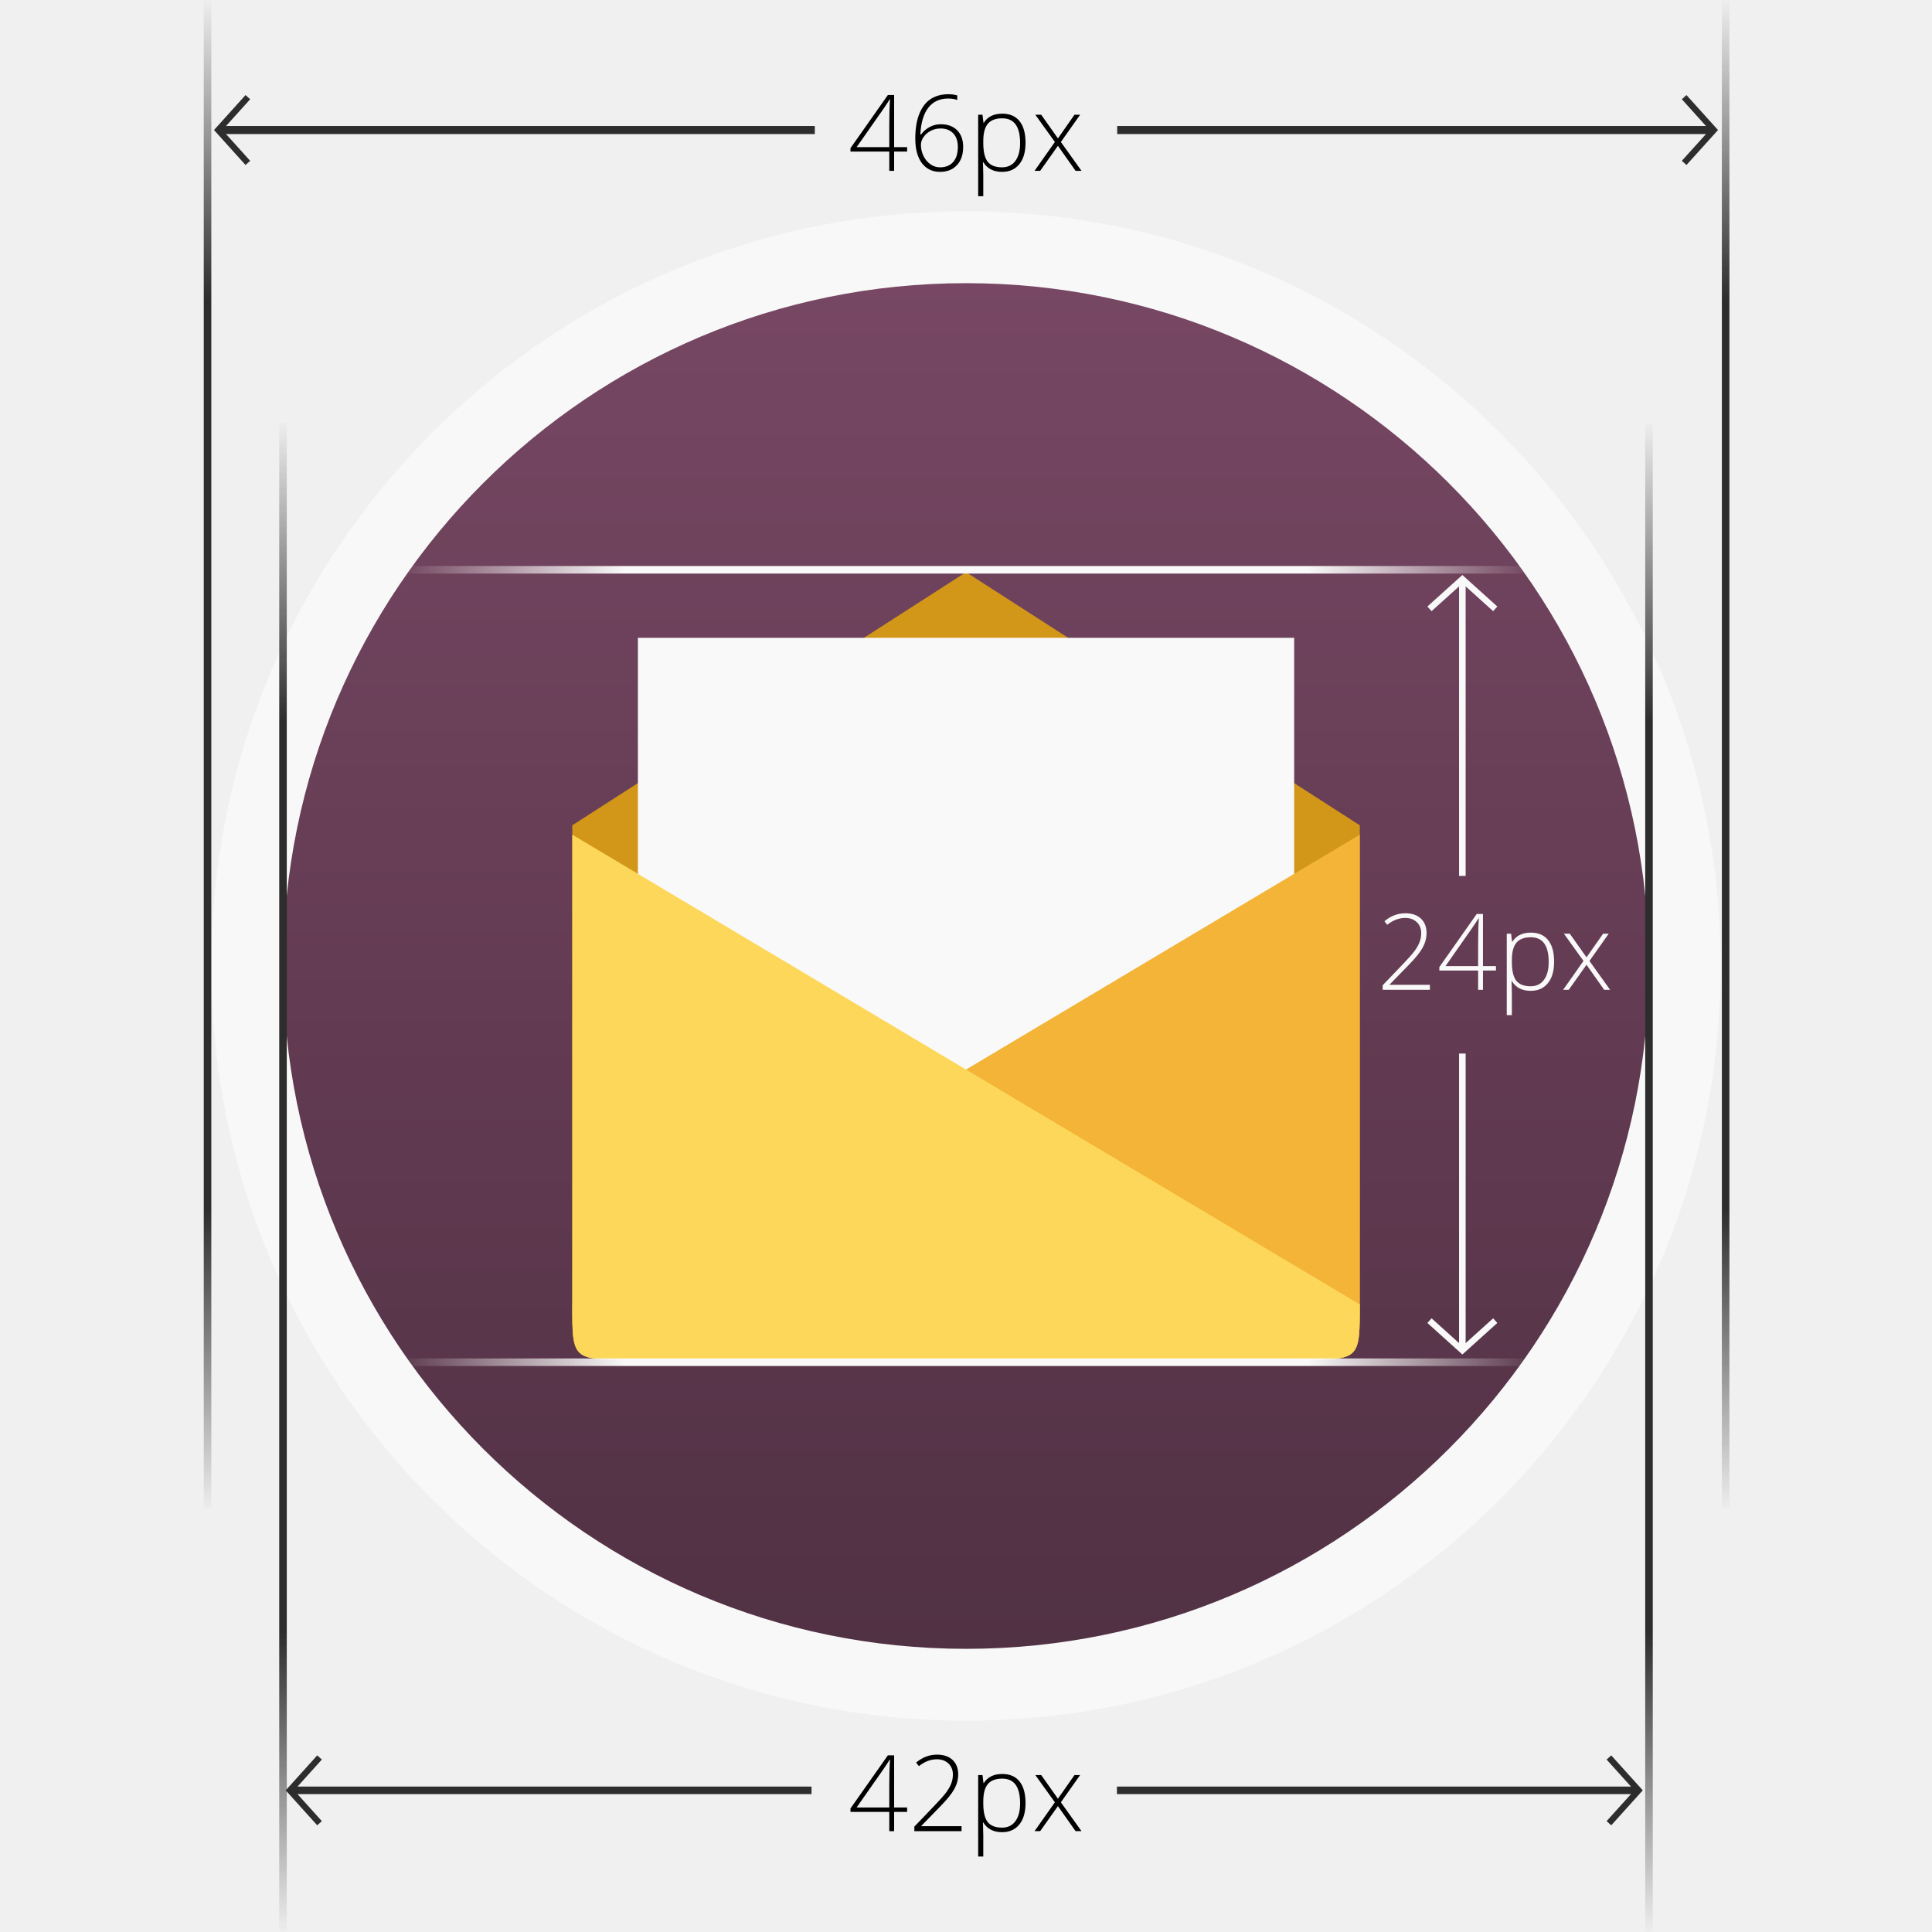
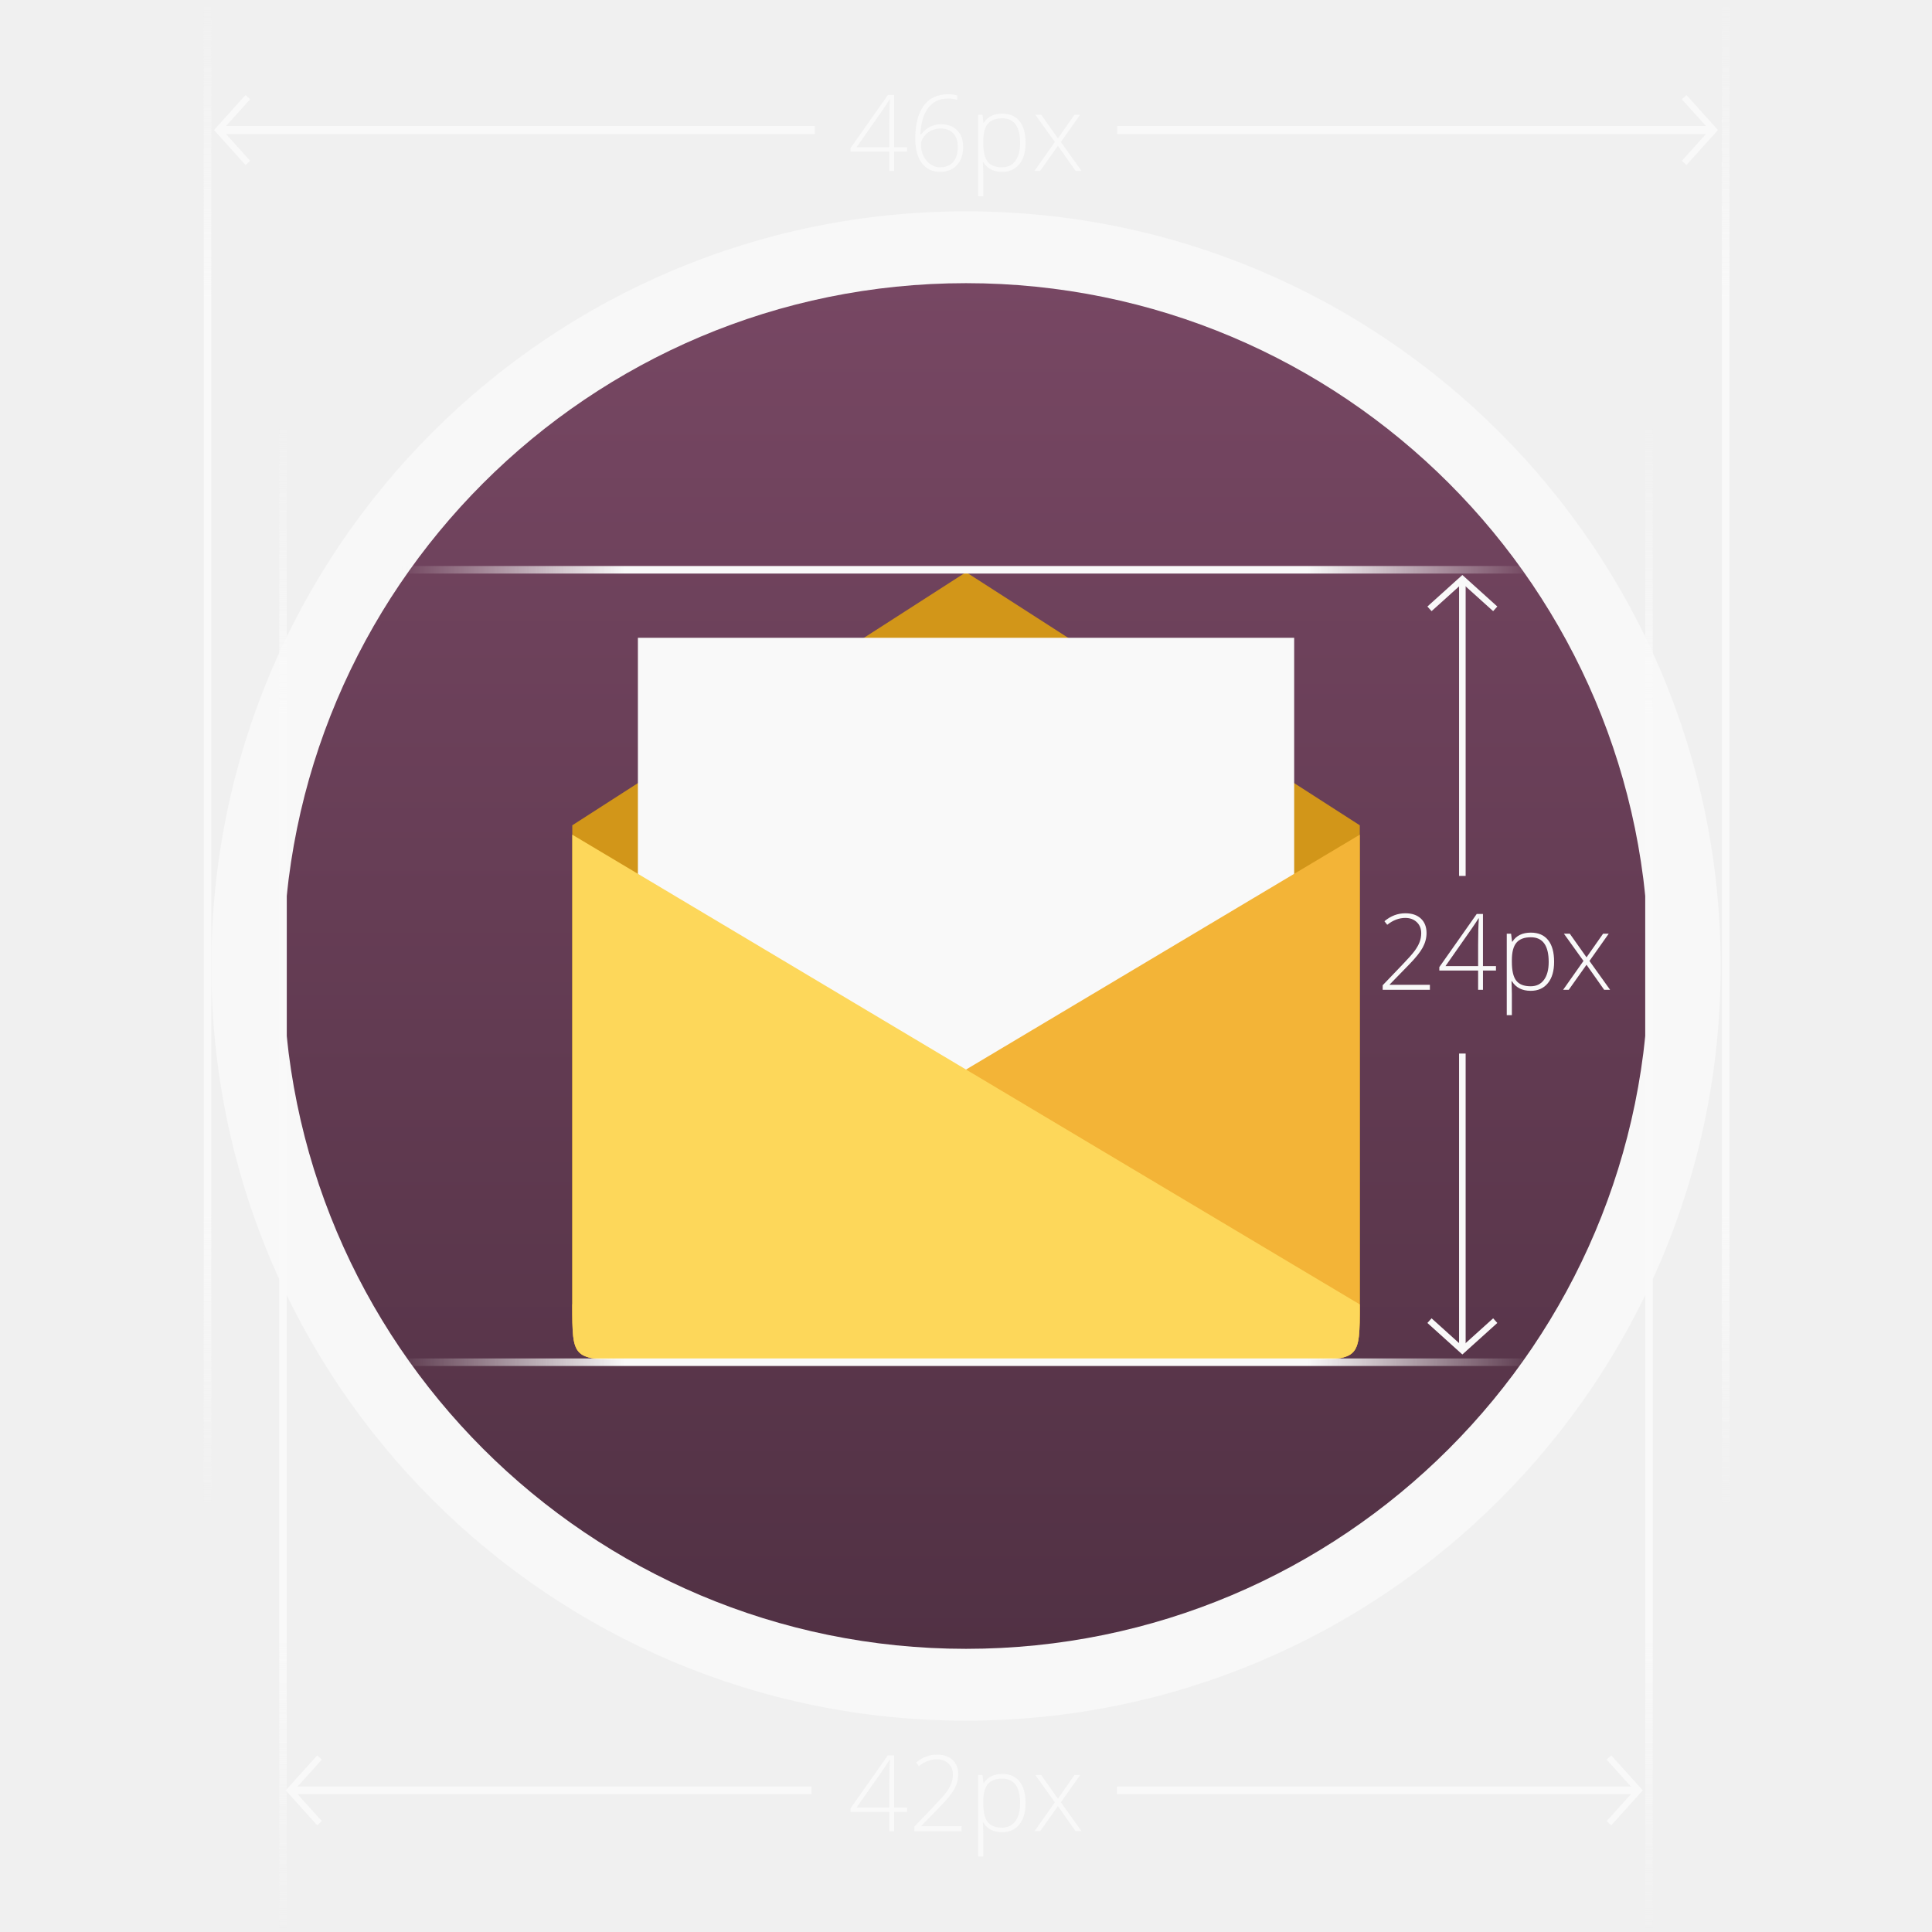
<svg xmlns="http://www.w3.org/2000/svg" xmlns:xlink="http://www.w3.org/1999/xlink" id="svg3832" version="1.1" width="256" height="256">
  <defs id="defs3836">
    <linearGradient id="linearGradient4366">
      <stop style="stop-color:#f9f9f9;stop-opacity:0;" offset="0" id="stop4368" />
      <stop id="stop4376" offset="0.2" style="stop-color:#f9f9f9;stop-opacity:1;" />
      <stop id="stop4374" offset="0.8" style="stop-color:#f9f9f9;stop-opacity:1;" />
      <stop style="stop-color:#f9f9f9;stop-opacity:0;" offset="1" id="stop4370" />
    </linearGradient>
    <linearGradient id="linearGradient4354">
      <stop style="stop-color:#f9f9f9;stop-opacity:0;" offset="0" id="stop4356" />
      <stop id="stop4362" offset="0.5" style="stop-color:#f9f9f9;stop-opacity:1;" />
      <stop style="stop-color:#f9f9f9;stop-opacity:1;" offset="0.75" id="stop4364" />
      <stop style="stop-color:#f9f9f9;stop-opacity:0;" offset="1" id="stop4358" />
    </linearGradient>
    <linearGradient xlink:href="#linearGradient4366" id="linearGradient4372" x1="39.305" y1="64" x2="215.326" y2="64" gradientUnits="userSpaceOnUse" />
    <linearGradient xlink:href="#linearGradient4366" id="linearGradient4422" gradientUnits="userSpaceOnUse" x1="39.305" y1="64" x2="215.326" y2="64" gradientTransform="translate(0,128.9996)" />
    <linearGradient xlink:href="#linearGradient4366-4" id="linearGradient4372-4" x1="39.305" y1="64" x2="215.326" y2="64" gradientUnits="userSpaceOnUse" />
    <linearGradient id="linearGradient4366-4">
-       <stop style="stop-color:#2d2d2d;stop-opacity:0;" offset="0" id="stop4368-4" />
-       <stop id="stop4376-9" offset="0.2" style="stop-color:#2d2d2d;stop-opacity:1;" />
-       <stop id="stop4374-3" offset="0.8" style="stop-color:#2d2d2d;stop-opacity:1;" />
-       <stop style="stop-color:#2d2d2d;stop-opacity:0;" offset="1" id="stop4370-0" />
+       <stop style="stop-color:#f9f9f9;stop-opacity:0;" offset="0" id="stop4368-4" />
+       <stop id="stop4376-9" offset="0.2" style="stop-color:#f9f9f9;stop-opacity:1;" />
+       <stop id="stop4374-3" offset="0.8" style="stop-color:#f9f9f9;stop-opacity:1;" />
+       <stop style="stop-color:#f9f9f9;stop-opacity:0;" offset="1" id="stop4370-0" />
    </linearGradient>
    <linearGradient gradientTransform="matrix(0,1.454367,-1,0,79.31539,-57.16332)" y2="64" x2="215.326" y1="64" x1="39.305" gradientUnits="userSpaceOnUse" id="linearGradient4530-1" xlink:href="#linearGradient4366-4-2" />
    <linearGradient id="linearGradient4366-4-2">
-       <stop style="stop-color:#2d2d2d;stop-opacity:0;" offset="0" id="stop4368-4-6" />
-       <stop id="stop4376-9-5" offset="0.2" style="stop-color:#2d2d2d;stop-opacity:1;" />
-       <stop id="stop4374-3-3" offset="0.8" style="stop-color:#2d2d2d;stop-opacity:1;" />
-       <stop style="stop-color:#2d2d2d;stop-opacity:0;" offset="1" id="stop4370-0-4" />
+       <stop style="stop-color:#f9f9f9;stop-opacity:0;" offset="0" id="stop4368-4-6" />
+       <stop id="stop4376-9-5" offset="0.2" style="stop-color:#f9f9f9;stop-opacity:1;" />
+       <stop id="stop4374-3-3" offset="0.8" style="stop-color:#f9f9f9;stop-opacity:1;" />
+       <stop style="stop-color:#f9f9f9;stop-opacity:0;" offset="1" id="stop4370-0-4" />
    </linearGradient>
    <linearGradient y2="64" x2="215.326" y1="64" x1="39.305" gradientTransform="matrix(0,0.8528475,-1,0,304.5251,-33.49184)" gradientUnits="userSpaceOnUse" id="linearGradient4570" xlink:href="#linearGradient4366-4-2" />
    <linearGradient xlink:href="#linearGradient4366-4" id="linearGradient4619" gradientUnits="userSpaceOnUse" gradientTransform="matrix(0,0.8508633,-1,0,69.31539,72.75747)" x1="39.305" y1="64" x2="215.326" y2="64" />
    <linearGradient xlink:href="#linearGradient4366-4" id="linearGradient4621" gradientUnits="userSpaceOnUse" gradientTransform="matrix(0,0.8528475,-1,0,79.45098,-33.49184)" x1="39.305" y1="64" x2="215.326" y2="64" />
    <linearGradient xlink:href="#linearGradient4366-4-8" id="linearGradient4619-4" gradientUnits="userSpaceOnUse" gradientTransform="matrix(0,0.8508633,-1,0,69.31539,72.75747)" x1="39.305" y1="64" x2="215.326" y2="64" />
    <linearGradient id="linearGradient4366-4-8">
      <stop style="stop-color:#2d2d2d;stop-opacity:0;" offset="0" id="stop4368-4-7" />
      <stop id="stop4376-9-9" offset="0.2" style="stop-color:#2d2d2d;stop-opacity:1;" />
      <stop id="stop4374-3-33" offset="0.8" style="stop-color:#2d2d2d;stop-opacity:1;" />
      <stop style="stop-color:#2d2d2d;stop-opacity:0;" offset="1" id="stop4370-0-8" />
    </linearGradient>
    <linearGradient y2="64" x2="215.326" y1="64" x1="39.305" gradientTransform="matrix(0,0.8508633,-1,0,315.3154,72.75747)" gradientUnits="userSpaceOnUse" id="linearGradient4640" xlink:href="#linearGradient4366-4-8" />
    <linearGradient xlink:href="#linearGradient4366-4-8" id="linearGradient4829" gradientUnits="userSpaceOnUse" gradientTransform="matrix(0,0.8508633,-1,0,315.3154,72.75747)" x1="39.305" y1="64" x2="215.326" y2="64" />
    <linearGradient xlink:href="#linearGradient4366-4" id="linearGradient4835" gradientUnits="userSpaceOnUse" gradientTransform="matrix(0,0.8508633,-1,0,69.31539,72.75747)" x1="39.305" y1="64" x2="215.326" y2="64" />
    <linearGradient xlink:href="#linearGradient4366-4-2" id="linearGradient4841" gradientUnits="userSpaceOnUse" gradientTransform="matrix(0,0.8528475,-1,0,304.5251,-33.49184)" x1="39.305" y1="64" x2="215.326" y2="64" />
    <linearGradient xlink:href="#linearGradient4366-4" id="linearGradient4847" gradientUnits="userSpaceOnUse" gradientTransform="matrix(0,0.8528475,-1,0,79.45098,-33.49184)" x1="39.305" y1="64" x2="215.326" y2="64" />
    <linearGradient xlink:href="#linearGradient4366" id="linearGradient4853" gradientUnits="userSpaceOnUse" gradientTransform="matrix(0.8562255,0,0,1.230769,18.99179,101.7302)" x1="39.305" y1="64" x2="215.326" y2="64" />
    <linearGradient xlink:href="#linearGradient4366" id="linearGradient4859" gradientUnits="userSpaceOnUse" x1="39.305" y1="64" x2="215.326" y2="64" gradientTransform="matrix(0.8562255,0,0,1.230769,18.99179,-3.269231)" />
    <linearGradient xlink:href="#linearGradient4366-4" id="linearGradient4897" gradientUnits="userSpaceOnUse" gradientTransform="matrix(0,0.8528475,-1,0,79.45098,-33.49184)" x1="39.305" y1="64" x2="215.326" y2="64" />
    <linearGradient xlink:href="#linearGradient4366-4-2" id="linearGradient4899" gradientUnits="userSpaceOnUse" gradientTransform="matrix(0,0.8528475,-1,0,304.5251,-33.49184)" x1="39.305" y1="64" x2="215.326" y2="64" />
    <linearGradient xlink:href="#linearGradient4366-4" id="linearGradient4901" gradientUnits="userSpaceOnUse" gradientTransform="matrix(0,0.8508633,-1,0,69.31539,72.75747)" x1="39.305" y1="64" x2="215.326" y2="64" />
    <linearGradient xlink:href="#linearGradient4366-4-8" id="linearGradient4903" gradientUnits="userSpaceOnUse" gradientTransform="matrix(0,0.8508633,-1,0,315.3154,72.75747)" x1="39.305" y1="64" x2="215.326" y2="64" />
    <linearGradient xlink:href="#linearGradient4366-4-2" id="linearGradient4931" gradientUnits="userSpaceOnUse" gradientTransform="matrix(0,-1.14141,-1.333333,0,313.9814,245.3258)" x1="39.305" y1="64" x2="215.326" y2="64" />
    <linearGradient xlink:href="#linearGradient4366-4" id="linearGradient4934" gradientUnits="userSpaceOnUse" gradientTransform="matrix(0,-1.14141,-1.28,0,109.4173,245.3257)" x1="39.305" y1="64" x2="215.326" y2="64" />
    <linearGradient id="linearGradient4460">
      <stop offset="0" style="stop-color:#513144" id="stop4021" />
      <stop offset="1" style="stop-color:#774763" id="stop4023" />
    </linearGradient>
    <linearGradient xlink:href="#linearGradient4460" id="linearGradient3154" gradientUnits="userSpaceOnUse" gradientTransform="matrix(20.66968,0,0,20.66968,-2509.87,-5529.835)" y1="279.096" x2="0" y2="268.33" />
    <linearGradient xlink:href="#linearGradient4366-4" id="linearGradient3207" gradientUnits="userSpaceOnUse" gradientTransform="matrix(0,-1.14141,-1.28,0,119.4173,301.3258)" x1="39.305" y1="64" x2="215.326" y2="64" />
    <linearGradient xlink:href="#linearGradient4366-4-2" id="linearGradient3209" gradientUnits="userSpaceOnUse" gradientTransform="matrix(0,-1.14141,-1.333333,0,303.8251,301.3258)" x1="39.305" y1="64" x2="215.326" y2="64" />
    <linearGradient xlink:href="#linearGradient4460" id="linearGradient4040" gradientUnits="userSpaceOnUse" gradientTransform="matrix(16.87321,0,0,16.87321,-2025.363,-4490.641)" y1="279.096" x2="0" y2="268.33" />
  </defs>
  <rect id="rect4028" style="opacity:0.5;fill:#ffffff;fill-rule:evenodd" height="200" rx="100" y="28" x="28" width="200" />
  <rect id="rect4030" style="fill:url(#linearGradient4040);fill-rule:evenodd" height="180.958" rx="90.479" y="37.521" x="37.521" width="180.958" />
  <g id="g3148">
    <path id="path4036" d="m 83.56,180.165 88.89,0 c 7.73,0 7.73,0 7.73,-7.454 l 0,-63.355 -52.175,-33.541 -52.175,33.541 0,63.355 c 0,7.454 0,7.454 7.73,7.454 z" style="fill:#d29619" />
    <path id="path4038" d="m 84.526,84.511 0,86.958 86.958,0 0,-86.958 z" style="fill:#f9f9f9" />
    <path id="path4040" d="m 83.56,180.165 88.89,0 c 7.73,0 7.73,0 7.73,-7.323 l 0,-62.243 -104.349,62.243 c 0,7.323 0,7.323 7.73,7.323 z" style="fill:#f3b437" />
    <path id="path4042" d="m 172.449,180.165 -88.89,0 c -7.73,0 -7.73,0 -7.73,-7.323 l 0,-62.243 104.349,62.243 c 0,7.323 0,7.323 -7.73,7.323 z" style="fill:#fdd75a" />
  </g>
  <path style="font-size:medium;font-style:normal;font-variant:normal;font-weight:normal;font-stretch:normal;text-indent:0;text-align:start;text-decoration:none;line-height:normal;letter-spacing:normal;word-spacing:normal;text-transform:none;direction:ltr;block-progression:tb;writing-mode:lr-tb;text-anchor:start;baseline-shift:baseline;color:#000000;fill:url(#linearGradient4859);fill-opacity:1;stroke:none;stroke-width:0.821px;marker:none;visibility:visible;display:inline;overflow:visible;enable-background:accumulate;font-family:Sans;-inkscape-font-specification:Sans" d="m 53,75 0,1 150,0 0,-1 -150,0 z" id="path3844" />
  <path style="font-size:medium;font-style:normal;font-variant:normal;font-weight:normal;font-stretch:normal;text-indent:0;text-align:start;text-decoration:none;line-height:normal;letter-spacing:normal;word-spacing:normal;text-transform:none;direction:ltr;block-progression:tb;writing-mode:lr-tb;text-anchor:start;baseline-shift:baseline;color:#000000;fill:url(#linearGradient4853);fill-opacity:1;stroke:none;stroke-width:0.821px;marker:none;visibility:visible;display:inline;overflow:visible;enable-background:accumulate;font-family:Sans;-inkscape-font-specification:Sans" d="m 53,180 0,1 150,0 0,-1 -150,0 z" id="path4420" />
  <g style="font-size:14px;font-style:normal;font-variant:normal;font-weight:normal;font-stretch:normal;line-height:125%;letter-spacing:0px;word-spacing:0px;fill:#f9f9f9;fill-opacity:1;stroke:none;font-family:Open Sans;-inkscape-font-specification:Open Sans" id="text4448" transform="translate(-4,-2)">
    <path d="m 193.468,133.153 -6.255,0 0,-0.602 2.659,-2.775 c 0.747,-0.775 1.271,-1.367 1.572,-1.777 0.301,-0.41 0.522,-0.802 0.663,-1.176 0.141,-0.374 0.212,-0.766 0.212,-1.176 -1e-5,-0.597 -0.196,-1.082 -0.588,-1.456 -0.392,-0.374 -0.9,-0.561 -1.524,-0.561 -0.834,1e-5 -1.632,0.303 -2.393,0.909 l -0.369,-0.472 c 0.834,-0.702 1.759,-1.053 2.775,-1.053 0.87,1e-5 1.554,0.232 2.051,0.697 0.501,0.465 0.752,1.105 0.752,1.921 0,0.661 -0.169,1.301 -0.506,1.921 -0.333,0.615 -0.943,1.376 -1.832,2.283 l -2.563,2.632 0,0.027 5.346,0 0,0.656" style="font-weight:300;fill:#f9f9f9;font-family:Open Sans;-inkscape-font-specification:Open Sans Light" id="path4799" />
    <path d="m 202.225,130.603 -1.723,0 0,2.55 -0.643,0 0,-2.55 -5.141,0 0,-0.458 4.956,-7.041 0.827,0 0,6.911 1.723,0 0,0.588 m -2.365,-0.588 0,-2.857 c -1e-5,-1.376 0.032,-2.532 0.096,-3.466 l -0.055,0 c -0.091,0.169 -0.371,0.597 -0.841,1.285 l -3.527,5.038 4.327,0" style="font-weight:300;fill:#f9f9f9;font-family:Open Sans;-inkscape-font-specification:Open Sans Light" id="path4801" />
    <path d="m 206.832,133.289 c -1.144,0 -1.978,-0.428 -2.502,-1.285 l -0.048,0 0.021,0.574 c 0.018,0.337 0.027,0.706 0.027,1.107 l 0,2.83 -0.677,0 0,-10.794 0.574,0 0.13,1.06 0.041,0 c 0.51,-0.802 1.326,-1.203 2.447,-1.203 1.003,1e-5 1.766,0.33 2.29,0.991 0.529,0.656 0.793,1.613 0.793,2.871 -1e-5,1.221 -0.278,2.169 -0.834,2.844 -0.551,0.67 -1.306,1.005 -2.263,1.005 m -0.014,-0.602 c 0.761,0 1.349,-0.283 1.764,-0.848 0.419,-0.565 0.629,-1.356 0.629,-2.372 -1e-5,-2.183 -0.788,-3.274 -2.365,-3.274 -0.866,1e-5 -1.502,0.239 -1.907,0.718 -0.406,0.474 -0.608,1.249 -0.608,2.324 l 0,0.219 c 0,1.162 0.194,1.992 0.581,2.488 0.392,0.497 1.028,0.745 1.907,0.745" style="font-weight:300;fill:#f9f9f9;font-family:Open Sans;-inkscape-font-specification:Open Sans Light" id="path4803" />
    <path d="m 213.819,129.331 -2.591,-3.609 0.779,0 2.215,3.131 2.194,-3.131 0.745,0 -2.55,3.609 2.734,3.821 -0.786,0 -2.338,-3.315 -2.352,3.315 -0.745,0 2.693,-3.821" style="font-weight:300;fill:#f9f9f9;font-family:Open Sans;-inkscape-font-specification:Open Sans Light" id="path4805" />
  </g>
-   <g id="g3213" transform="translate(10,0)">
-     <path style="fill:none;stroke:#2d2d2d;stroke-width:1px;stroke-linecap:butt;stroke-linejoin:miter;stroke-opacity:1" d="m 28.624,237.23 68.907,0 z" id="path4440-1" />
-     <path style="fill:none;stroke:#2d2d2d;stroke-width:0.827px;stroke-linecap:butt;stroke-linejoin:miter;stroke-opacity:1" d="m 32.341,232.874 -3.927,4.356 3.927,4.356 -3.927,-4.356 z" id="path4442-8" />
+   <g id="g3868">
+     <path style="fill:none;stroke:#f9f9f9;stroke-width:1px;stroke-linecap:butt;stroke-linejoin:miter;stroke-opacity:1" d="m 38.624,237.23 68.907,0 z" id="path4440-1" />
+     <path style="fill:none;stroke:#f9f9f9;stroke-width:0.827px;stroke-linecap:butt;stroke-linejoin:miter;stroke-opacity:1" d="m 42.341,232.874 -3.927,4.356 3.927,4.356 -3.927,-4.356 z" id="path4442-8" />
  </g>
  <path style="font-size:medium;font-style:normal;font-variant:normal;font-weight:normal;font-stretch:normal;text-indent:0;text-align:start;text-decoration:none;line-height:normal;letter-spacing:normal;word-spacing:normal;text-transform:none;direction:ltr;block-progression:tb;writing-mode:lr-tb;text-anchor:start;baseline-shift:baseline;color:#000000;fill:url(#linearGradient4934);fill-opacity:1;stroke:none;stroke-width:0.758px;marker:none;visibility:visible;display:inline;overflow:visible;enable-background:accumulate;font-family:Sans;-inkscape-font-specification:Sans" d="m 27,200 0,-200 1,0 0,200 -1,0 z" id="path3844-4" />
  <path style="font-size:medium;font-style:normal;font-variant:normal;font-weight:normal;font-stretch:normal;text-indent:0;text-align:start;text-decoration:none;line-height:normal;letter-spacing:normal;word-spacing:normal;text-transform:none;direction:ltr;block-progression:tb;writing-mode:lr-tb;text-anchor:start;baseline-shift:baseline;color:#000000;fill:url(#linearGradient4931);fill-opacity:1;stroke:none;stroke-width:0.758px;marker:none;visibility:visible;display:inline;overflow:visible;enable-background:accumulate;font-family:Sans;-inkscape-font-specification:Sans" d="m 228.156,200 0,-200 1,0 0,200 -1,0 z" id="path3844-4-3" />
-   <g transform="translate(8.83789,234.464)" style="font-size:14px;font-style:normal;font-variant:normal;font-weight:normal;font-stretch:normal;line-height:125%;letter-spacing:0px;word-spacing:0px;fill:#000000;fill-opacity:1;stroke:none;font-family:Open Sans;-inkscape-font-specification:Open Sans" id="flowRoot4593">
-     <path d="m 111.362,5.623 -1.723,0 0,2.55 -0.643,0 0,-2.55 -5.141,0 0,-0.458 4.956,-7.041 0.827,0 0,6.911 1.723,0 0,0.588 m -2.365,-0.588 0,-2.857 c -10e-6,-1.376 0.032,-2.532 0.096,-3.466 l -0.055,0 c -0.091,0.169 -0.371,0.597 -0.841,1.285 l -3.527,5.038 4.327,0" style="font-weight:300;font-family:Open Sans;-inkscape-font-specification:Open Sans Light" id="path4808" />
-     <path d="m 118.574,8.173 -6.255,0 0,-0.602 2.659,-2.775 c 0.747,-0.775 1.271,-1.367 1.572,-1.777 0.301,-0.41 0.522,-0.802 0.663,-1.176 0.141,-0.374 0.212,-0.766 0.212,-1.176 0,-0.597 -0.196,-1.082 -0.588,-1.456 -0.392,-0.374 -0.9,-0.561 -1.524,-0.561 -0.834,9.5e-6 -1.632,0.303 -2.393,0.909 l -0.369,-0.472 c 0.834,-0.702 1.759,-1.053 2.775,-1.053 0.87,1.02e-5 1.554,0.232 2.051,0.697 0.501,0.465 0.752,1.105 0.752,1.921 0,0.661 -0.169,1.301 -0.506,1.921 -0.333,0.615 -0.943,1.376 -1.832,2.283 l -2.563,2.632 0,0.027 5.346,0 0,0.656" style="font-weight:300;font-family:Open Sans;-inkscape-font-specification:Open Sans Light" id="path4810" />
-     <path d="m 123.954,8.309 c -1.144,-10e-8 -1.978,-0.428 -2.502,-1.285 l -0.048,0 0.021,0.574 c 0.018,0.337 0.027,0.706 0.027,1.107 l 0,2.83 -0.677,0 0,-10.794 0.574,0 0.13,1.06 0.041,0 c 0.51,-0.802 1.326,-1.203 2.447,-1.203 1.003,7.58e-6 1.766,0.33 2.29,0.991 0.529,0.656 0.793,1.613 0.793,2.871 -1e-5,1.221 -0.278,2.169 -0.834,2.844 -0.551,0.67 -1.306,1.005 -2.263,1.005 m -0.014,-0.602 c 0.761,5e-7 1.349,-0.283 1.764,-0.848 0.419,-0.565 0.629,-1.356 0.629,-2.372 -1e-5,-2.183 -0.788,-3.274 -2.365,-3.274 -0.866,6.9e-6 -1.502,0.239 -1.907,0.718 -0.406,0.474 -0.608,1.249 -0.608,2.324 l 0,0.219 c 0,1.162 0.194,1.992 0.581,2.488 0.392,0.497 1.028,0.745 1.907,0.745" style="font-weight:300;font-family:Open Sans;-inkscape-font-specification:Open Sans Light" id="path4812" />
-     <path d="m 130.94,4.351 -2.591,-3.609 0.779,0 2.215,3.131 2.194,-3.131 0.745,0 -2.55,3.609 2.734,3.821 -0.786,0 -2.338,-3.315 -2.352,3.315 -0.745,0 2.693,-3.821" style="font-weight:300;font-family:Open Sans;-inkscape-font-specification:Open Sans Light" id="path4814" />
+   <g transform="translate(8.83789,234.464)" style="font-size:14px;font-style:normal;font-variant:normal;font-weight:normal;font-stretch:normal;line-height:125%;letter-spacing:0px;word-spacing:0px;fill:#f9f9f9;fill-opacity:1;stroke:none;font-family:Open Sans;-inkscape-font-specification:Open Sans" id="flowRoot4593">
+     <path d="m 111.362,5.623 -1.723,0 0,2.55 -0.643,0 0,-2.55 -5.141,0 0,-0.458 4.956,-7.041 0.827,0 0,6.911 1.723,0 0,0.588 m -2.365,-0.588 0,-2.857 c -10e-6,-1.376 0.032,-2.532 0.096,-3.466 l -0.055,0 c -0.091,0.169 -0.371,0.597 -0.841,1.285 l -3.527,5.038 4.327,0" style="font-weight:300;font-family:Open Sans;-inkscape-font-specification:Open Sans Light;fill:#f9f9f9;fill-opacity:1" id="path4808" />
+     <path d="m 118.574,8.173 -6.255,0 0,-0.602 2.659,-2.775 c 0.747,-0.775 1.271,-1.367 1.572,-1.777 0.301,-0.41 0.522,-0.802 0.663,-1.176 0.141,-0.374 0.212,-0.766 0.212,-1.176 0,-0.597 -0.196,-1.082 -0.588,-1.456 -0.392,-0.374 -0.9,-0.561 -1.524,-0.561 -0.834,9.5e-6 -1.632,0.303 -2.393,0.909 l -0.369,-0.472 c 0.834,-0.702 1.759,-1.053 2.775,-1.053 0.87,1.02e-5 1.554,0.232 2.051,0.697 0.501,0.465 0.752,1.105 0.752,1.921 0,0.661 -0.169,1.301 -0.506,1.921 -0.333,0.615 -0.943,1.376 -1.832,2.283 l -2.563,2.632 0,0.027 5.346,0 0,0.656" style="font-weight:300;font-family:Open Sans;-inkscape-font-specification:Open Sans Light;fill:#f9f9f9;fill-opacity:1" id="path4810" />
+     <path d="m 123.954,8.309 c -1.144,-10e-8 -1.978,-0.428 -2.502,-1.285 l -0.048,0 0.021,0.574 c 0.018,0.337 0.027,0.706 0.027,1.107 l 0,2.83 -0.677,0 0,-10.794 0.574,0 0.13,1.06 0.041,0 c 0.51,-0.802 1.326,-1.203 2.447,-1.203 1.003,7.58e-6 1.766,0.33 2.29,0.991 0.529,0.656 0.793,1.613 0.793,2.871 -1e-5,1.221 -0.278,2.169 -0.834,2.844 -0.551,0.67 -1.306,1.005 -2.263,1.005 m -0.014,-0.602 c 0.761,5e-7 1.349,-0.283 1.764,-0.848 0.419,-0.565 0.629,-1.356 0.629,-2.372 -1e-5,-2.183 -0.788,-3.274 -2.365,-3.274 -0.866,6.9e-6 -1.502,0.239 -1.907,0.718 -0.406,0.474 -0.608,1.249 -0.608,2.324 l 0,0.219 c 0,1.162 0.194,1.992 0.581,2.488 0.392,0.497 1.028,0.745 1.907,0.745" style="font-weight:300;font-family:Open Sans;-inkscape-font-specification:Open Sans Light;fill:#f9f9f9;fill-opacity:1" id="path4812" />
+     <path d="m 130.94,4.351 -2.591,-3.609 0.779,0 2.215,3.131 2.194,-3.131 0.745,0 -2.55,3.609 2.734,3.821 -0.786,0 -2.338,-3.315 -2.352,3.315 -0.745,0 2.693,-3.821" style="font-weight:300;font-family:Open Sans;-inkscape-font-specification:Open Sans Light;fill:#f9f9f9;fill-opacity:1" id="path4814" />
  </g>
-   <g id="g3219" transform="translate(-0.4676367,0)">
-     <path id="path4609" d="m 217.375,237.23 -68.907,0 z" style="fill:none;stroke:#2d2d2d;stroke-width:1px;stroke-linecap:butt;stroke-linejoin:miter;stroke-opacity:1" />
-     <path id="path4611" d="m 213.659,232.874 3.927,4.356 -3.927,4.356 3.927,-4.356 z" style="fill:none;stroke:#2d2d2d;stroke-width:0.827px;stroke-linecap:butt;stroke-linejoin:miter;stroke-opacity:1" />
+   <g id="g3862">
+     <path id="path4609" d="m 216.908,237.23 -68.907,0 z" style="fill:none;stroke:#f9f9f9;stroke-width:1px;stroke-linecap:butt;stroke-linejoin:miter;stroke-opacity:1" />
+     <path id="path4611" d="m 213.191,232.874 3.927,4.356 -3.927,4.356 3.927,-4.356 z" style="fill:none;stroke:#f9f9f9;stroke-width:0.827px;stroke-linecap:butt;stroke-linejoin:miter;stroke-opacity:1" />
  </g>
-   <g transform="translate(8.83789,14.46401)" style="font-size:14px;font-style:normal;font-variant:normal;font-weight:normal;font-stretch:normal;line-height:125%;letter-spacing:0px;word-spacing:0px;fill:#000000;fill-opacity:1;stroke:none;font-family:Open Sans;-inkscape-font-specification:Open Sans" id="flowRoot4593-3">
-     <path d="m 111.362,5.623 -1.723,0 0,2.55 -0.643,0 0,-2.55 -5.141,0 0,-0.458 4.956,-7.041 0.827,0 0,6.911 1.723,0 0,0.588 m -2.365,-0.588 0,-2.857 c -10e-6,-1.376 0.032,-2.532 0.096,-3.466 l -0.055,0 c -0.091,0.169 -0.371,0.597 -0.841,1.285 l -3.527,5.038 4.327,0" style="font-weight:300;font-family:Open Sans;-inkscape-font-specification:Open Sans Light" id="path4817" />
-     <path d="m 112.442,3.914 c 0,-1.299 0.175,-2.39 0.526,-3.274 0.355,-0.889 0.857,-1.547 1.504,-1.976 0.652,-0.428 1.436,-0.643 2.352,-0.643 0.428,1.01e-5 0.82,0.052 1.176,0.157 l 0,0.602 c -0.333,-0.123 -0.734,-0.185 -1.203,-0.185 -1.126,9.6e-6 -2.003,0.406 -2.632,1.217 -0.624,0.811 -0.975,1.992 -1.053,3.541 l 0.089,0 c 0.346,-0.447 0.743,-0.784 1.189,-1.012 0.447,-0.228 0.918,-0.342 1.415,-0.342 0.934,6.2e-6 1.663,0.267 2.188,0.8 0.529,0.533 0.793,1.269 0.793,2.208 0,1.021 -0.278,1.827 -0.834,2.42 -0.551,0.588 -1.297,0.882 -2.235,0.882 -1.012,-10e-8 -1.812,-0.385 -2.399,-1.155 -0.583,-0.775 -0.875,-1.855 -0.875,-3.24 m 3.274,3.794 c 0.747,5e-7 1.328,-0.235 1.743,-0.704 0.415,-0.469 0.622,-1.139 0.622,-2.01 -1e-5,-0.766 -0.205,-1.363 -0.615,-1.791 -0.41,-0.428 -0.968,-0.643 -1.675,-0.643 -0.465,5.6e-6 -0.898,0.103 -1.299,0.308 -0.396,0.205 -0.713,0.479 -0.95,0.82 -0.237,0.337 -0.355,0.684 -0.355,1.039 0,0.506 0.112,0.993 0.335,1.463 0.228,0.465 0.533,0.834 0.916,1.107 0.387,0.273 0.813,0.41 1.278,0.41" style="font-weight:300;font-family:Open Sans;-inkscape-font-specification:Open Sans Light" id="path4819" />
-     <path d="m 123.954,8.309 c -1.144,-10e-8 -1.978,-0.428 -2.502,-1.285 l -0.048,0 0.021,0.574 c 0.018,0.337 0.027,0.706 0.027,1.107 l 0,2.83 -0.677,0 0,-10.794 0.574,0 0.13,1.06 0.041,0 c 0.51,-0.802 1.326,-1.203 2.447,-1.203 1.003,7.58e-6 1.766,0.33 2.29,0.991 0.529,0.656 0.793,1.613 0.793,2.871 -1e-5,1.221 -0.278,2.169 -0.834,2.844 -0.551,0.67 -1.306,1.005 -2.263,1.005 m -0.014,-0.602 c 0.761,5e-7 1.349,-0.283 1.764,-0.848 0.419,-0.565 0.629,-1.356 0.629,-2.372 -1e-5,-2.183 -0.788,-3.274 -2.365,-3.274 -0.866,6.9e-6 -1.502,0.239 -1.907,0.718 -0.406,0.474 -0.608,1.249 -0.608,2.324 l 0,0.219 c 0,1.162 0.194,1.992 0.581,2.488 0.392,0.497 1.028,0.745 1.907,0.745" style="font-weight:300;font-family:Open Sans;-inkscape-font-specification:Open Sans Light" id="path4821" />
-     <path d="m 130.94,4.351 -2.591,-3.609 0.779,0 2.215,3.131 2.194,-3.131 0.745,0 -2.55,3.609 2.734,3.821 -0.786,0 -2.338,-3.315 -2.352,3.315 -0.745,0 2.693,-3.821" style="font-weight:300;font-family:Open Sans;-inkscape-font-specification:Open Sans Light" id="path4823" />
+   <g transform="translate(8.83789,14.46401)" style="font-size:14px;font-style:normal;font-variant:normal;font-weight:normal;font-stretch:normal;line-height:125%;letter-spacing:0px;word-spacing:0px;fill:#f9f9f9;fill-opacity:1;stroke:none;font-family:Open Sans;-inkscape-font-specification:Open Sans" id="flowRoot4593-3">
+     <path d="m 111.362,5.623 -1.723,0 0,2.55 -0.643,0 0,-2.55 -5.141,0 0,-0.458 4.956,-7.041 0.827,0 0,6.911 1.723,0 0,0.588 m -2.365,-0.588 0,-2.857 c -10e-6,-1.376 0.032,-2.532 0.096,-3.466 l -0.055,0 c -0.091,0.169 -0.371,0.597 -0.841,1.285 l -3.527,5.038 4.327,0" style="font-weight:300;font-family:Open Sans;-inkscape-font-specification:Open Sans Light;fill:#f9f9f9;fill-opacity:1" id="path4817" />
+     <path d="m 112.442,3.914 c 0,-1.299 0.175,-2.39 0.526,-3.274 0.355,-0.889 0.857,-1.547 1.504,-1.976 0.652,-0.428 1.436,-0.643 2.352,-0.643 0.428,1.01e-5 0.82,0.052 1.176,0.157 l 0,0.602 c -0.333,-0.123 -0.734,-0.185 -1.203,-0.185 -1.126,9.6e-6 -2.003,0.406 -2.632,1.217 -0.624,0.811 -0.975,1.992 -1.053,3.541 l 0.089,0 c 0.346,-0.447 0.743,-0.784 1.189,-1.012 0.447,-0.228 0.918,-0.342 1.415,-0.342 0.934,6.2e-6 1.663,0.267 2.188,0.8 0.529,0.533 0.793,1.269 0.793,2.208 0,1.021 -0.278,1.827 -0.834,2.42 -0.551,0.588 -1.297,0.882 -2.235,0.882 -1.012,-10e-8 -1.812,-0.385 -2.399,-1.155 -0.583,-0.775 -0.875,-1.855 -0.875,-3.24 m 3.274,3.794 c 0.747,5e-7 1.328,-0.235 1.743,-0.704 0.415,-0.469 0.622,-1.139 0.622,-2.01 -1e-5,-0.766 -0.205,-1.363 -0.615,-1.791 -0.41,-0.428 -0.968,-0.643 -1.675,-0.643 -0.465,5.6e-6 -0.898,0.103 -1.299,0.308 -0.396,0.205 -0.713,0.479 -0.95,0.82 -0.237,0.337 -0.355,0.684 -0.355,1.039 0,0.506 0.112,0.993 0.335,1.463 0.228,0.465 0.533,0.834 0.916,1.107 0.387,0.273 0.813,0.41 1.278,0.41" style="font-weight:300;font-family:Open Sans;-inkscape-font-specification:Open Sans Light;fill:#f9f9f9;fill-opacity:1" id="path4819" />
+     <path d="m 123.954,8.309 c -1.144,-10e-8 -1.978,-0.428 -2.502,-1.285 l -0.048,0 0.021,0.574 c 0.018,0.337 0.027,0.706 0.027,1.107 l 0,2.83 -0.677,0 0,-10.794 0.574,0 0.13,1.06 0.041,0 c 0.51,-0.802 1.326,-1.203 2.447,-1.203 1.003,7.58e-6 1.766,0.33 2.29,0.991 0.529,0.656 0.793,1.613 0.793,2.871 -1e-5,1.221 -0.278,2.169 -0.834,2.844 -0.551,0.67 -1.306,1.005 -2.263,1.005 m -0.014,-0.602 c 0.761,5e-7 1.349,-0.283 1.764,-0.848 0.419,-0.565 0.629,-1.356 0.629,-2.372 -1e-5,-2.183 -0.788,-3.274 -2.365,-3.274 -0.866,6.9e-6 -1.502,0.239 -1.907,0.718 -0.406,0.474 -0.608,1.249 -0.608,2.324 l 0,0.219 c 0,1.162 0.194,1.992 0.581,2.488 0.392,0.497 1.028,0.745 1.907,0.745" style="font-weight:300;font-family:Open Sans;-inkscape-font-specification:Open Sans Light;fill:#f9f9f9;fill-opacity:1" id="path4821" />
+     <path d="m 130.94,4.351 -2.591,-3.609 0.779,0 2.215,3.131 2.194,-3.131 0.745,0 -2.55,3.609 2.734,3.821 -0.786,0 -2.338,-3.315 -2.352,3.315 -0.745,0 2.693,-3.821" style="font-weight:300;font-family:Open Sans;-inkscape-font-specification:Open Sans Light;fill:#f9f9f9;fill-opacity:1" id="path4823" />
  </g>
-   <g transform="matrix(0.8712676,0,0,-0.8712676,14.32137,22.95962)" id="g3189">
-     <path id="path3191" d="m 17.067,6.576 90.413,0 z" style="fill:none;stroke:#2d2d2d;stroke-width:1.228px;stroke-linecap:butt;stroke-linejoin:miter;stroke-opacity:1" />
-     <path id="path3193" d="m 21.256,11.576 -4.508,-5 4.508,-5 -4.508,5 z" style="fill:none;stroke:#2d2d2d;stroke-width:0.949px;stroke-linecap:butt;stroke-linejoin:miter;stroke-opacity:1" />
+   <g id="g3856">
+     <path id="path3191" d="m 29.191,17.23 78.774,0 z" style="fill:none;stroke:#f9f9f9;stroke-width:1.07px;stroke-linecap:butt;stroke-linejoin:miter;stroke-opacity:1" />
+     <path id="path3193" d="m 32.841,12.874 -3.927,4.356 3.927,4.356 -3.927,-4.356 z" style="fill:none;stroke:#f9f9f9;stroke-width:0.827px;stroke-linecap:butt;stroke-linejoin:miter;stroke-opacity:1" />
  </g>
-   <g transform="matrix(-0.8712676,0,0,-0.8712676,241.6786,22.95962)" id="g3195">
-     <path style="fill:none;stroke:#2d2d2d;stroke-width:1.228px;stroke-linecap:butt;stroke-linejoin:miter;stroke-opacity:1" d="m 17.067,6.576 90.413,0 z" id="path3197" />
-     <path style="fill:none;stroke:#2d2d2d;stroke-width:0.949px;stroke-linecap:butt;stroke-linejoin:miter;stroke-opacity:1" d="m 21.256,11.576 -4.508,-5 4.508,-5 -4.508,5 z" id="path3199" />
-   </g>
+   <path id="path3197" d="m 226.809,17.23 -78.774,0 z" style="fill:none;stroke:#f9f9f9;stroke-width:1.07px;stroke-linecap:butt;stroke-linejoin:miter;stroke-opacity:1" />
+   <path id="path3199" d="m 223.159,12.874 3.927,4.356 -3.927,4.356 3.927,-4.356 z" style="fill:none;stroke:#f9f9f9;stroke-width:0.827px;stroke-linecap:butt;stroke-linejoin:miter;stroke-opacity:1" />
  <path id="path3201" d="m 37,256 0,-200 1,0 0,200 -1,0 z" style="font-size:medium;font-style:normal;font-variant:normal;font-weight:normal;font-stretch:normal;text-indent:0;text-align:start;text-decoration:none;line-height:normal;letter-spacing:normal;word-spacing:normal;text-transform:none;direction:ltr;block-progression:tb;writing-mode:lr-tb;text-anchor:start;baseline-shift:baseline;color:#000000;fill:url(#linearGradient3207);fill-opacity:1;stroke:none;stroke-width:0.758px;marker:none;visibility:visible;display:inline;overflow:visible;enable-background:accumulate;font-family:Sans;-inkscape-font-specification:Sans" />
  <path id="path3203" d="m 218,256 0,-200 1,0 0,200 -1,0 z" style="font-size:medium;font-style:normal;font-variant:normal;font-weight:normal;font-stretch:normal;text-indent:0;text-align:start;text-decoration:none;line-height:normal;letter-spacing:normal;word-spacing:normal;text-transform:none;direction:ltr;block-progression:tb;writing-mode:lr-tb;text-anchor:start;baseline-shift:baseline;color:#000000;fill:url(#linearGradient3209);fill-opacity:1;stroke:none;stroke-width:0.758px;marker:none;visibility:visible;display:inline;overflow:visible;enable-background:accumulate;font-family:Sans;-inkscape-font-specification:Sans" />
  <g id="g4029">
    <g transform="translate(65.76996,59.10284)" id="g3231" style="fill:none;fill-opacity:1;stroke:#f9f9f9;stroke-opacity:1">
      <path style="fill:none;fill-opacity:1;stroke:#f9f9f9;stroke-width:0.87px;stroke-linecap:butt;stroke-linejoin:miter;stroke-opacity:1" d="m 128,17.498 0,39.464 z" id="path3225" />
    </g>
    <path id="path3227" d="m 189.414,80.674 4.356,-3.927 4.356,3.927 -4.356,-3.927 z" style="fill:none;fill-opacity:1;stroke:#f9f9f9;stroke-width:0.827px;stroke-linecap:butt;stroke-linejoin:miter;stroke-opacity:1" />
  </g>
  <g id="g4034">
    <g id="g3249" transform="matrix(1,0,0,-1,65.76996,196.5629)" style="fill:none;fill-opacity:1;stroke:#f9f9f9;stroke-opacity:1">
      <path id="path3251" d="m 128,17.498 0,39.464 z" style="fill:none;fill-opacity:1;stroke:#f9f9f9;stroke-width:0.87px;stroke-linecap:butt;stroke-linejoin:miter;stroke-opacity:1" />
    </g>
    <path style="fill:none;fill-opacity:0;stroke:#f9f9f9;stroke-width:0.827px;stroke-linecap:butt;stroke-linejoin:miter;stroke-opacity:1" d="m 189.414,174.992 4.356,3.927 4.356,-3.927 -4.356,3.927 z" id="path3253" />
  </g>
</svg>
